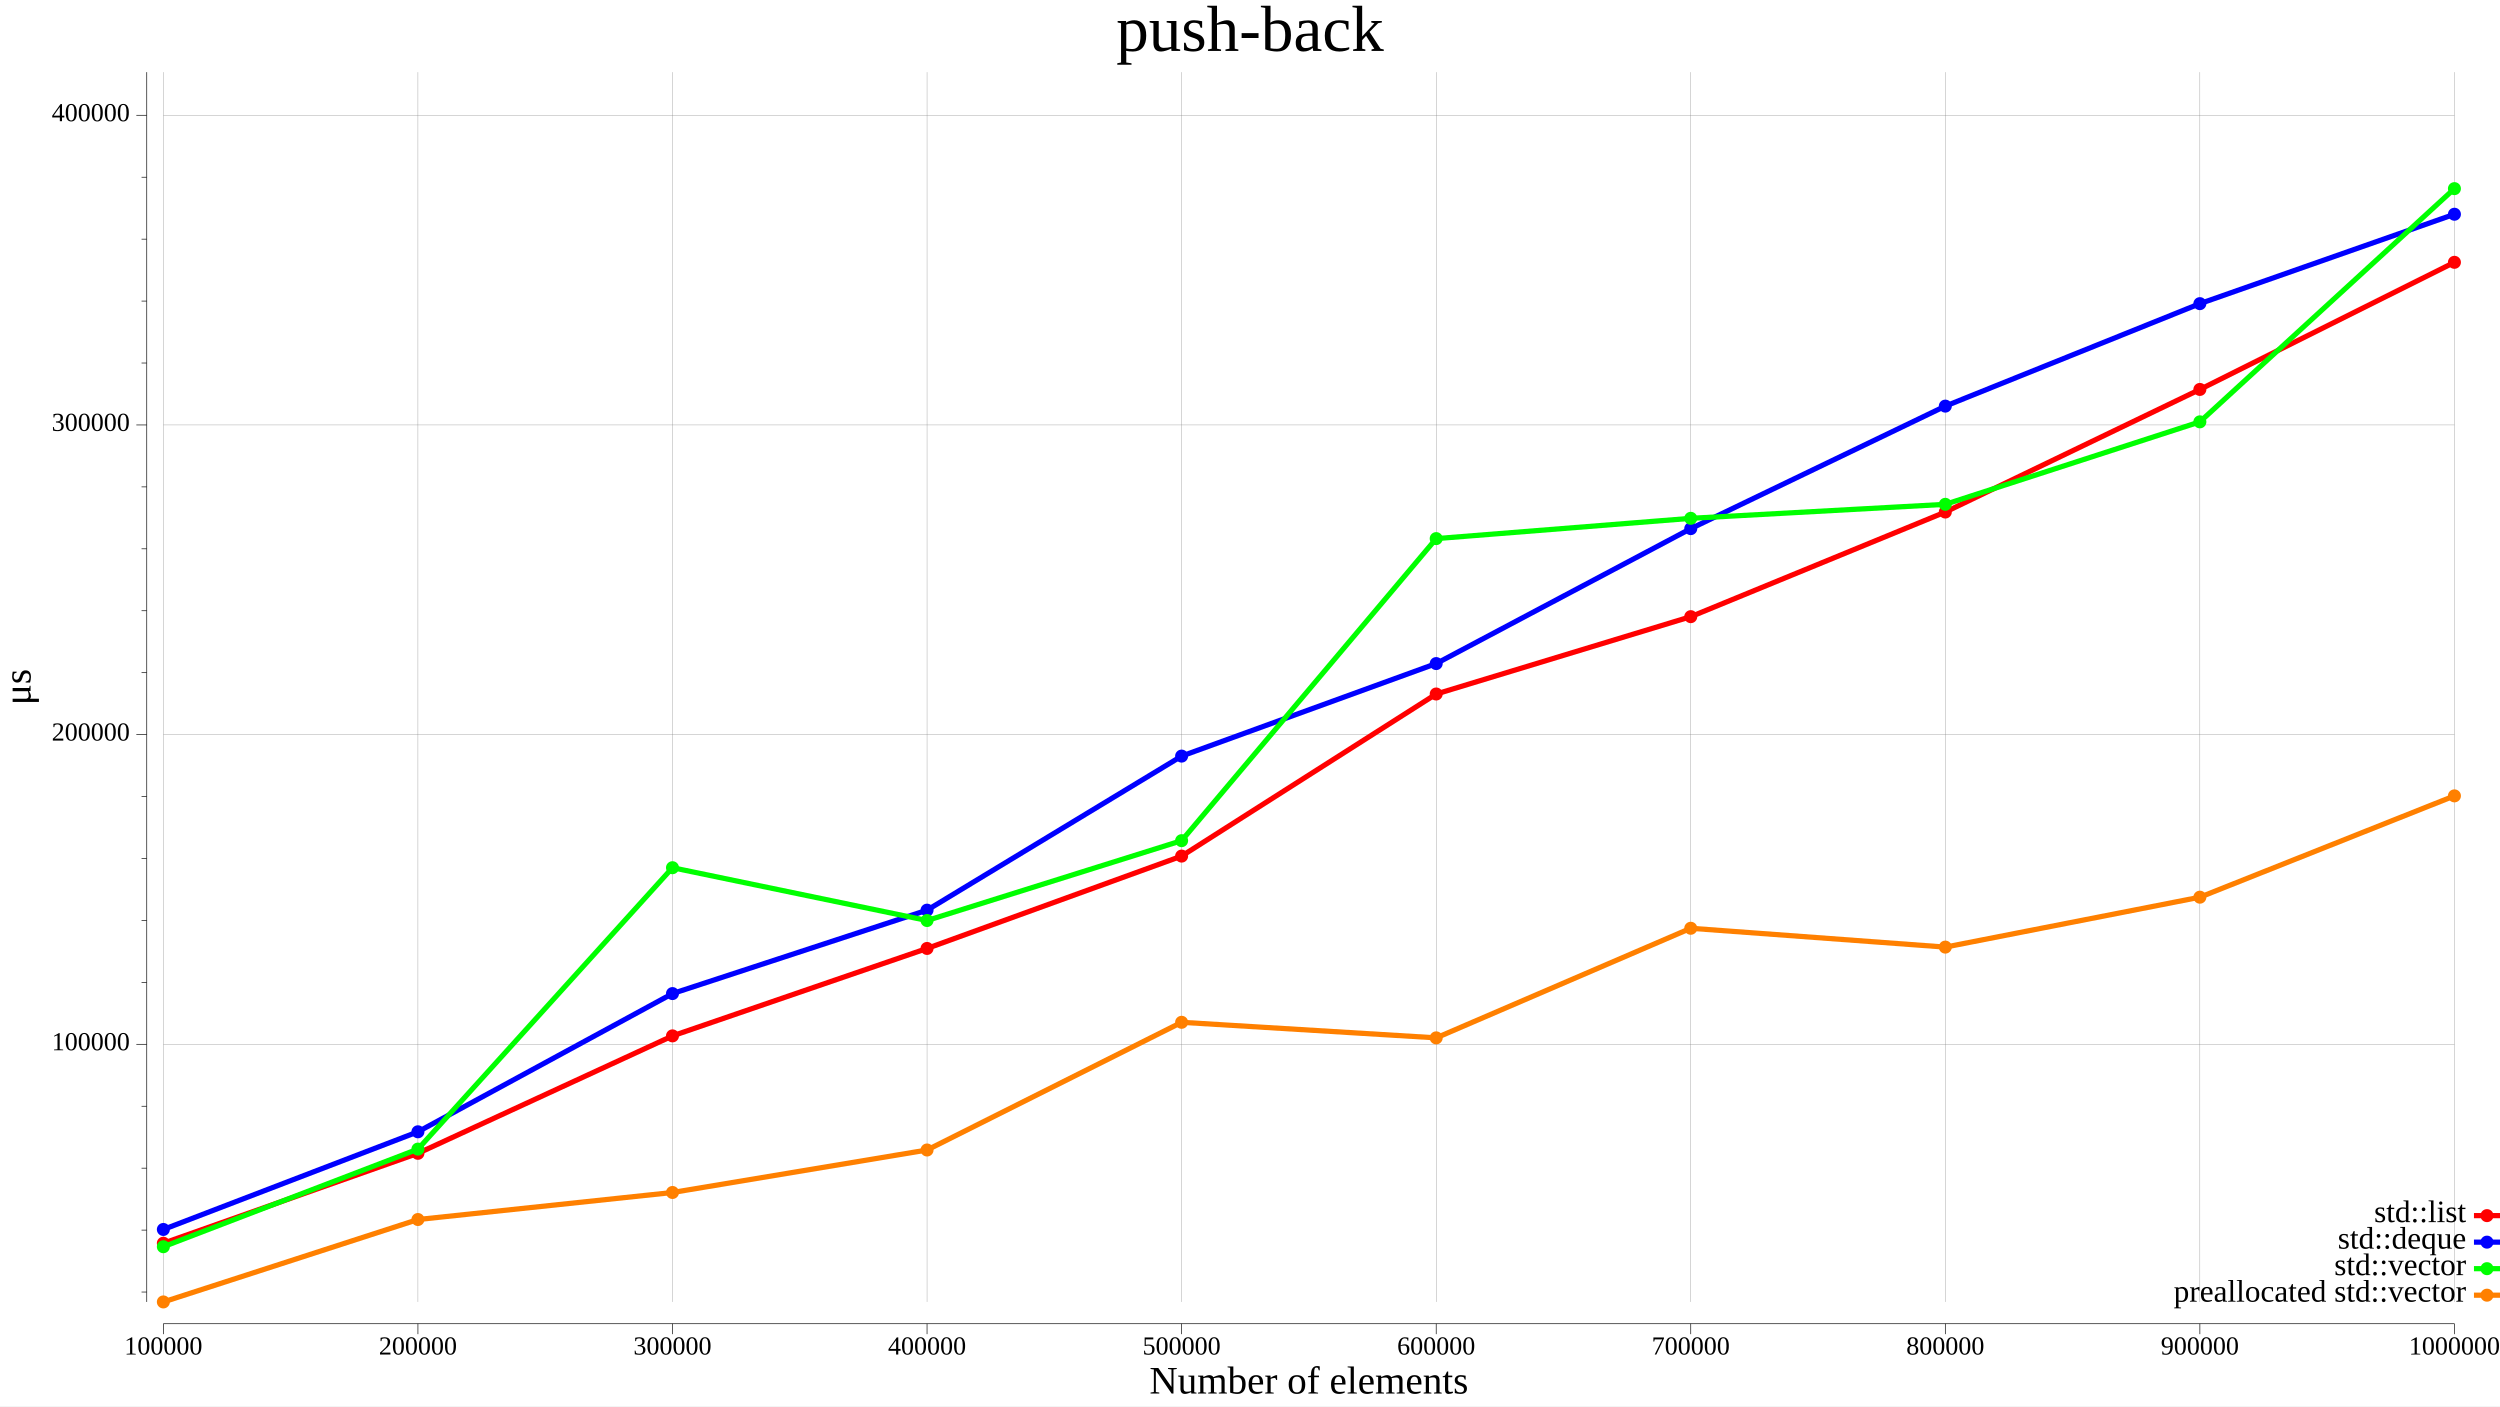
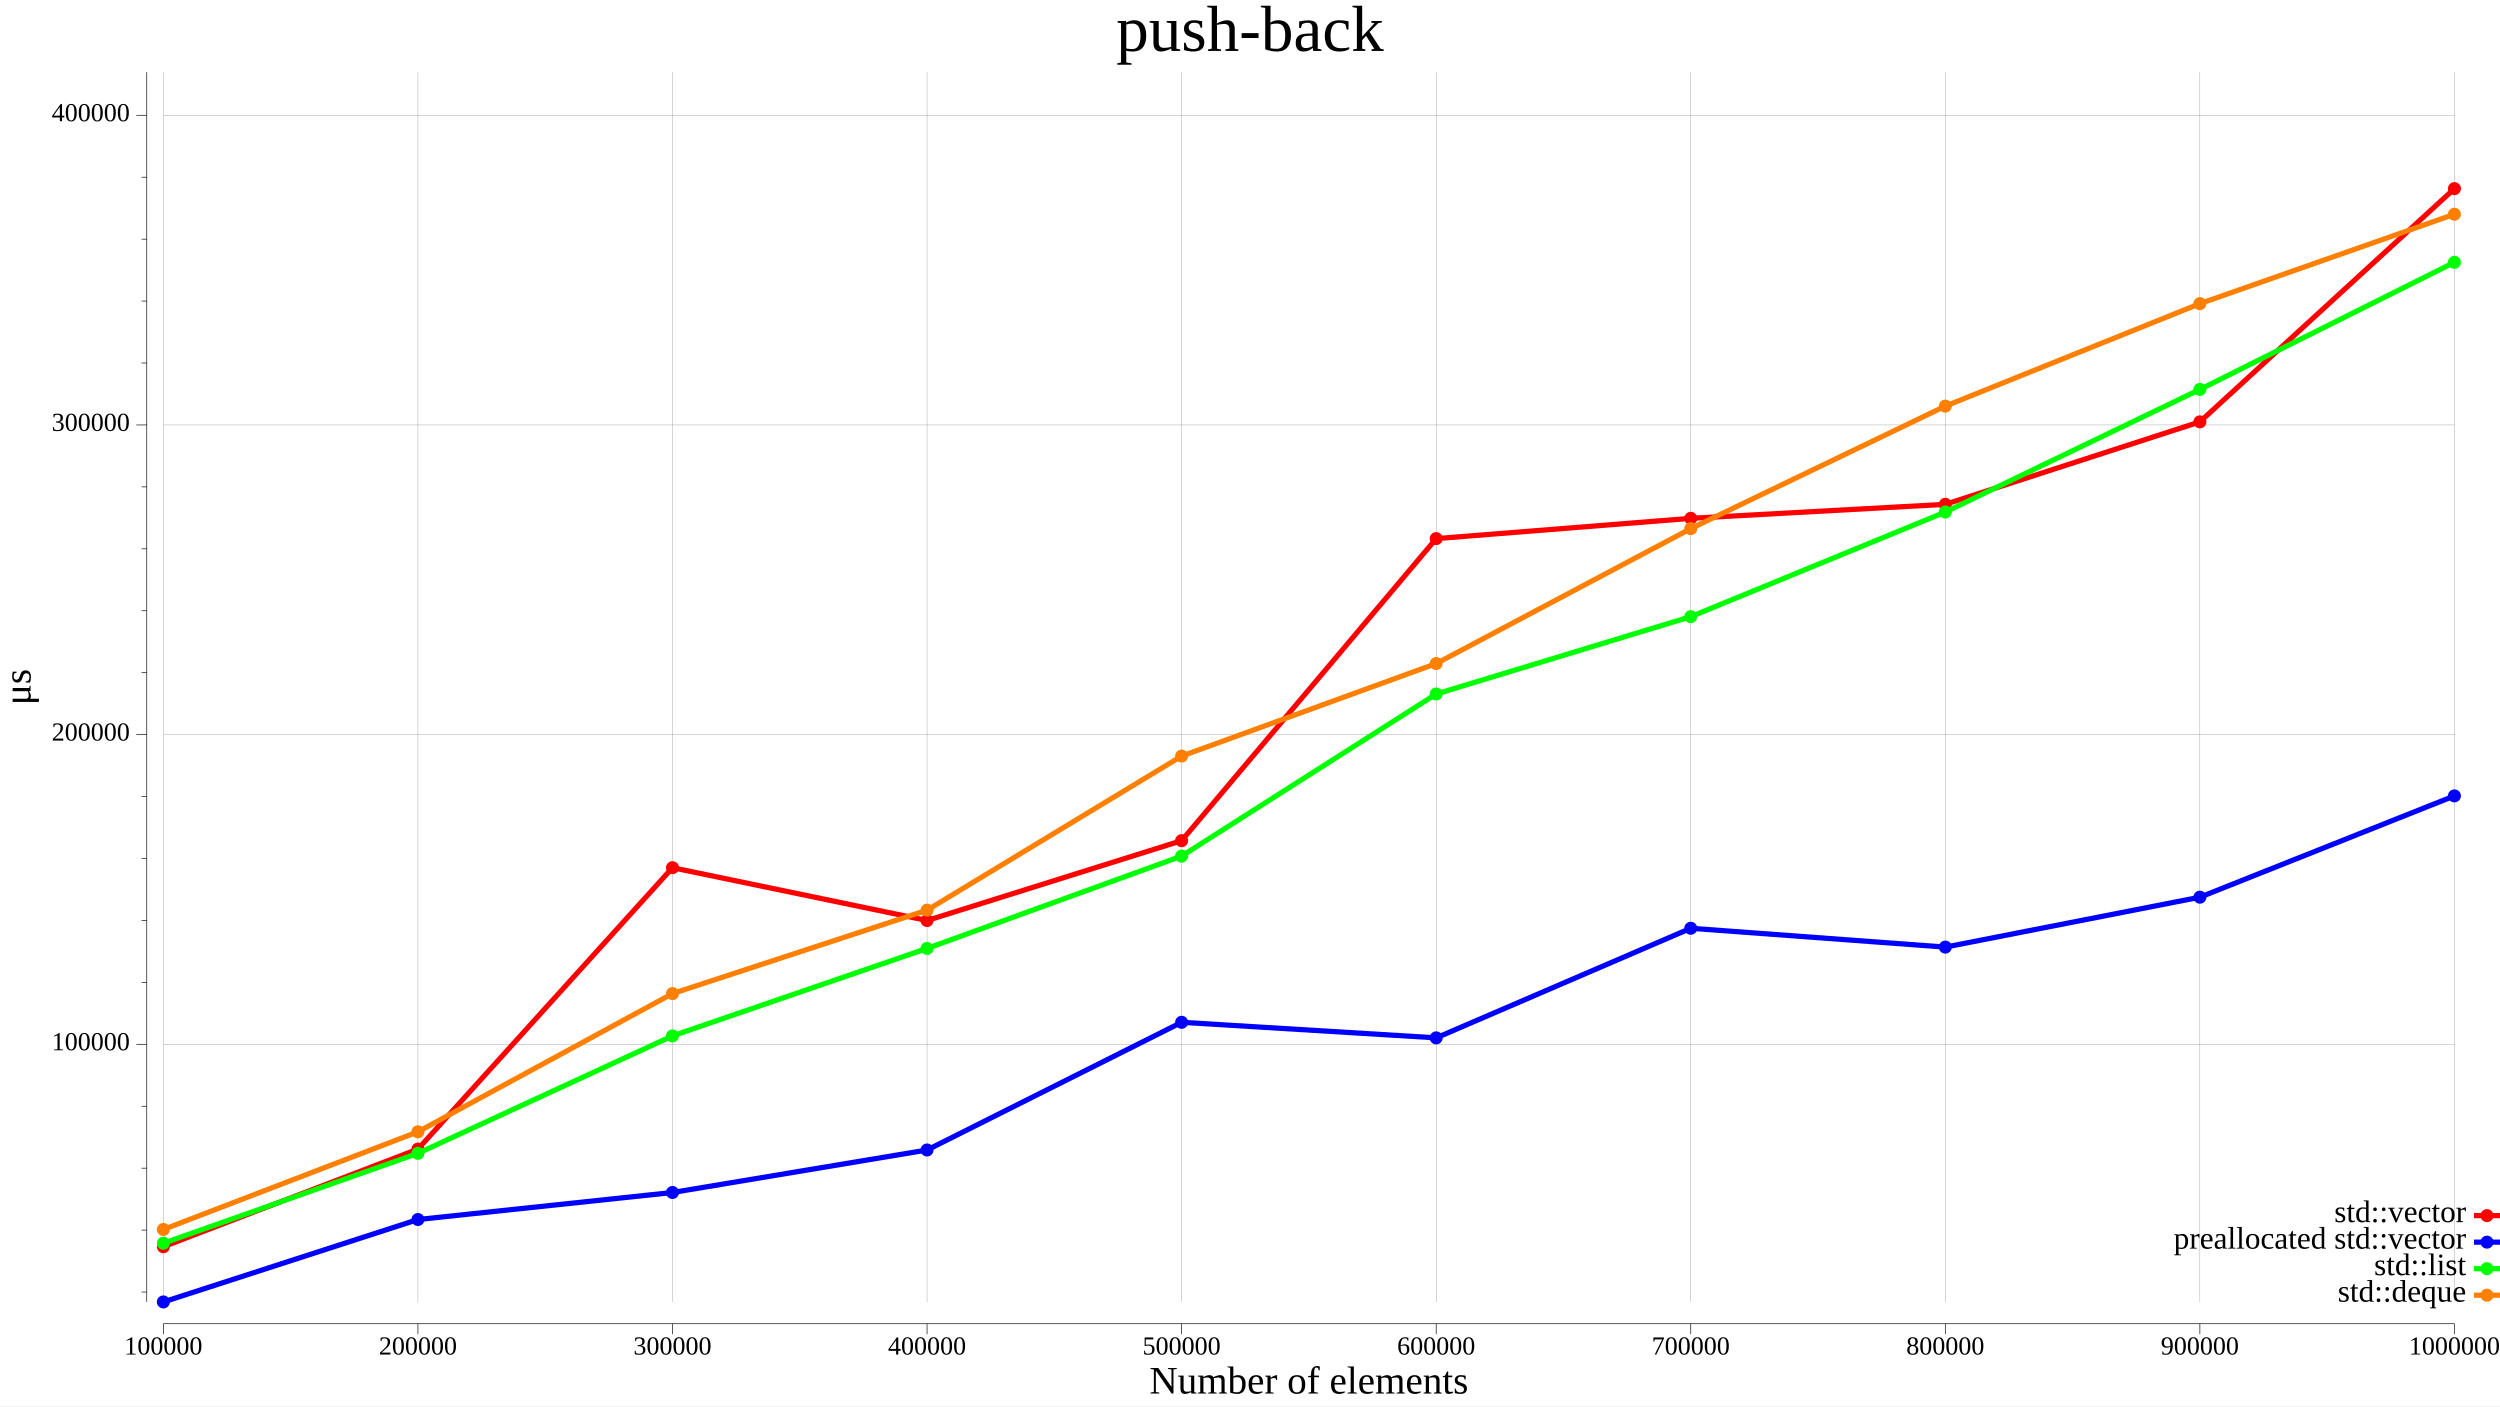
<svg xmlns="http://www.w3.org/2000/svg" width="1920pt" height="1080pt" viewBox="0 0 1920 1080">
  <g transform="scale(1, -1) translate(0, -1080)">
    <path d="M0,0L1920,0L1920,1080L0,1080Z" style="fill:#FFFFFF" />
    <text x="857.25" y="-1040.9" transform="scale(1, -1)" style="font-family:Liberation Serif;font-variant:normal;font-weight:normal;font-style:normal;font-size:50px">push-back</text>
    <text x="882.77" y="-9.756" transform="scale(1, -1)" style="font-family:Liberation Serif;font-variant:normal;font-weight:normal;font-style:normal;font-size:30px">Number of elements</text>
    <text x="95.462" y="-39.727" transform="scale(1, -1)" style="font-family:Liberation Serif;font-variant:normal;font-weight:normal;font-style:normal;font-size:20px">100000</text>
    <text x="290.97" y="-39.727" transform="scale(1, -1)" style="font-family:Liberation Serif;font-variant:normal;font-weight:normal;font-style:normal;font-size:20px">200000</text>
    <text x="486.47" y="-39.727" transform="scale(1, -1)" style="font-family:Liberation Serif;font-variant:normal;font-weight:normal;font-style:normal;font-size:20px">300000</text>
    <text x="681.97" y="-39.727" transform="scale(1, -1)" style="font-family:Liberation Serif;font-variant:normal;font-weight:normal;font-style:normal;font-size:20px">400000</text>
    <text x="877.48" y="-39.727" transform="scale(1, -1)" style="font-family:Liberation Serif;font-variant:normal;font-weight:normal;font-style:normal;font-size:20px">500000</text>
    <text x="1073" y="-39.727" transform="scale(1, -1)" style="font-family:Liberation Serif;font-variant:normal;font-weight:normal;font-style:normal;font-size:20px">600000</text>
    <text x="1268.5" y="-39.727" transform="scale(1, -1)" style="font-family:Liberation Serif;font-variant:normal;font-weight:normal;font-style:normal;font-size:20px">700000</text>
    <text x="1464" y="-39.727" transform="scale(1, -1)" style="font-family:Liberation Serif;font-variant:normal;font-weight:normal;font-style:normal;font-size:20px">800000</text>
    <text x="1659.5" y="-39.727" transform="scale(1, -1)" style="font-family:Liberation Serif;font-variant:normal;font-weight:normal;font-style:normal;font-size:20px">900000</text>
    <text x="1850" y="-39.727" transform="scale(1, -1)" style="font-family:Liberation Serif;font-variant:normal;font-weight:normal;font-style:normal;font-size:20px">1000000</text>
    <path d="M125.46,55.371L125.46,63.371" style="fill:none;stroke:#000000;stroke-width:0.5" />
    <path d="M320.97,55.371L320.97,63.371" style="fill:none;stroke:#000000;stroke-width:0.5" />
    <path d="M516.47,55.371L516.47,63.371" style="fill:none;stroke:#000000;stroke-width:0.5" />
    <path d="M711.97,55.371L711.97,63.371" style="fill:none;stroke:#000000;stroke-width:0.5" />
    <path d="M907.48,55.371L907.48,63.371" style="fill:none;stroke:#000000;stroke-width:0.5" />
    <path d="M1103,55.371L1103,63.371" style="fill:none;stroke:#000000;stroke-width:0.5" />
    <path d="M1298.5,55.371L1298.5,63.371" style="fill:none;stroke:#000000;stroke-width:0.5" />
    <path d="M1494,55.371L1494,63.371" style="fill:none;stroke:#000000;stroke-width:0.5" />
    <path d="M1689.5,55.371L1689.5,63.371" style="fill:none;stroke:#000000;stroke-width:0.5" />
    <path d="M1885,55.371L1885,63.371" style="fill:none;stroke:#000000;stroke-width:0.5" />
    <path d="M125.46,63.371L1885,63.371" style="fill:none;stroke:#000000;stroke-width:0.5" />
    <g transform="rotate(90)">
      <text x="538.49" y="23.467" transform="scale(1, -1)" style="font-family:Liberation Serif;font-variant:normal;font-weight:normal;font-style:normal;font-size:30px">μs</text>
    </g>
    <text x="39.712" y="-273.41" transform="scale(1, -1)" style="font-family:Liberation Serif;font-variant:normal;font-weight:normal;font-style:normal;font-size:20px">100000</text>
    <text x="39.712" y="-511.24" transform="scale(1, -1)" style="font-family:Liberation Serif;font-variant:normal;font-weight:normal;font-style:normal;font-size:20px">200000</text>
    <text x="39.712" y="-749.07" transform="scale(1, -1)" style="font-family:Liberation Serif;font-variant:normal;font-weight:normal;font-style:normal;font-size:20px">300000</text>
    <text x="39.712" y="-986.9" transform="scale(1, -1)" style="font-family:Liberation Serif;font-variant:normal;font-weight:normal;font-style:normal;font-size:20px">400000</text>
    <path d="M104.71,277.98L112.71,277.98" style="fill:none;stroke:#000000;stroke-width:0.5" />
    <path d="M104.71,515.81L112.71,515.81" style="fill:none;stroke:#000000;stroke-width:0.5" />
    <path d="M104.71,753.64L112.71,753.64" style="fill:none;stroke:#000000;stroke-width:0.5" />
    <path d="M104.71,991.47L112.71,991.47" style="fill:none;stroke:#000000;stroke-width:0.5" />
    <path d="M108.71,87.716L112.71,87.716" style="fill:none;stroke:#000000;stroke-width:0.5" />
    <path d="M108.71,135.28L112.71,135.28" style="fill:none;stroke:#000000;stroke-width:0.5" />
    <path d="M108.71,182.85L112.71,182.85" style="fill:none;stroke:#000000;stroke-width:0.5" />
    <path d="M108.71,230.41L112.71,230.41" style="fill:none;stroke:#000000;stroke-width:0.5" />
    <path d="M108.71,325.54L112.71,325.54" style="fill:none;stroke:#000000;stroke-width:0.5" />
    <path d="M108.71,373.11L112.71,373.11" style="fill:none;stroke:#000000;stroke-width:0.5" />
    <path d="M108.71,420.68L112.71,420.68" style="fill:none;stroke:#000000;stroke-width:0.5" />
    <path d="M108.71,468.24L112.71,468.24" style="fill:none;stroke:#000000;stroke-width:0.5" />
    <path d="M108.71,563.37L112.71,563.37" style="fill:none;stroke:#000000;stroke-width:0.5" />
    <path d="M108.71,610.94L112.71,610.94" style="fill:none;stroke:#000000;stroke-width:0.5" />
    <path d="M108.71,658.51L112.71,658.51" style="fill:none;stroke:#000000;stroke-width:0.5" />
    <path d="M108.71,706.07L112.71,706.07" style="fill:none;stroke:#000000;stroke-width:0.5" />
    <path d="M108.71,801.2L112.71,801.2" style="fill:none;stroke:#000000;stroke-width:0.5" />
    <path d="M108.71,848.77L112.71,848.77" style="fill:none;stroke:#000000;stroke-width:0.5" />
    <path d="M108.71,896.33L112.71,896.33" style="fill:none;stroke:#000000;stroke-width:0.5" />
    <path d="M108.71,943.9L112.71,943.9" style="fill:none;stroke:#000000;stroke-width:0.5" />
    <path d="M112.71,80.11L112.71,1024.6" style="fill:none;stroke:#000000;stroke-width:0.5" />
    <path d="M125.46,80.11L125.46,1024.6" style="fill:none;stroke:#808080;stroke-width:0.25" />
    <path d="M320.97,80.11L320.97,1024.6" style="fill:none;stroke:#808080;stroke-width:0.25" />
    <path d="M516.47,80.11L516.47,1024.6" style="fill:none;stroke:#808080;stroke-width:0.25" />
    <path d="M711.97,80.11L711.97,1024.6" style="fill:none;stroke:#808080;stroke-width:0.25" />
    <path d="M907.48,80.11L907.48,1024.6" style="fill:none;stroke:#808080;stroke-width:0.25" />
    <path d="M1103,80.11L1103,1024.6" style="fill:none;stroke:#808080;stroke-width:0.25" />
    <path d="M1298.5,80.11L1298.5,1024.6" style="fill:none;stroke:#808080;stroke-width:0.25" />
    <path d="M1494,80.11L1494,1024.6" style="fill:none;stroke:#808080;stroke-width:0.25" />
    <path d="M1689.5,80.11L1689.5,1024.6" style="fill:none;stroke:#808080;stroke-width:0.25" />
    <path d="M1885,80.11L1885,1024.6" style="fill:none;stroke:#808080;stroke-width:0.25" />
    <path d="M125.46,277.98L1885,277.98" style="fill:none;stroke:#808080;stroke-width:0.25" />
    <path d="M125.46,515.81L1885,515.81" style="fill:none;stroke:#808080;stroke-width:0.25" />
    <path d="M125.46,753.64L1885,753.64" style="fill:none;stroke:#808080;stroke-width:0.25" />
    <path d="M125.46,991.47L1885,991.47" style="fill:none;stroke:#808080;stroke-width:0.25" />
-     <path d="M125.46,125.2L320.97,194.25L516.47,284.44L711.97,351.59L907.48,422.52L1103,547L1298.5,606.4L1494,686.76L1689.5,780.91L1885,878.54" style="fill:none;stroke:#FF0000;stroke-width:4" />
-     <path d="M130.46,125.2A5,5 0 1 1 120.46,125.2A5,5 0 1 1 130.46,125.2Z" style="fill:#FF0000" />
-     <path d="M325.97,194.25A5,5 0 1 1 315.97,194.25A5,5 0 1 1 325.97,194.25Z" style="fill:#FF0000" />
-     <path d="M521.47,284.44A5,5 0 1 1 511.47,284.44A5,5 0 1 1 521.47,284.44Z" style="fill:#FF0000" />
-     <path d="M716.97,351.59A5,5 0 1 1 706.97,351.59A5,5 0 1 1 716.97,351.59Z" style="fill:#FF0000" />
-     <path d="M912.48,422.52A5,5 0 1 1 902.48,422.52A5,5 0 1 1 912.48,422.52Z" style="fill:#FF0000" />
-     <path d="M1108,547A5,5 0 1 1 1098,547A5,5 0 1 1 1108,547Z" style="fill:#FF0000" />
-     <path d="M1303.5,606.4A5,5 0 1 1 1293.5,606.4A5,5 0 1 1 1303.5,606.4Z" style="fill:#FF0000" />
-     <path d="M1499,686.76A5,5 0 1 1 1489,686.76A5,5 0 1 1 1499,686.76Z" style="fill:#FF0000" />
-     <path d="M1694.5,780.91A5,5 0 1 1 1684.5,780.91A5,5 0 1 1 1694.5,780.91Z" style="fill:#FF0000" />
-     <path d="M1890,878.54A5,5 0 1 1 1880,878.54A5,5 0 1 1 1890,878.54Z" style="fill:#FF0000" />
-     <path d="M125.46,135.77L320.97,210.78L516.47,316.93L711.97,380.99L907.48,499.32L1103,570.38L1298.5,674.02L1494,768.1L1689.5,846.8L1885,915.46" style="fill:none;stroke:#0000FF;stroke-width:4" />
-     <path d="M130.46,135.77A5,5 0 1 1 120.46,135.77A5,5 0 1 1 130.46,135.77Z" style="fill:#0000FF" />
-     <path d="M325.97,210.78A5,5 0 1 1 315.97,210.78A5,5 0 1 1 325.97,210.78Z" style="fill:#0000FF" />
-     <path d="M521.47,316.93A5,5 0 1 1 511.47,316.93A5,5 0 1 1 521.47,316.93Z" style="fill:#0000FF" />
-     <path d="M716.97,380.99A5,5 0 1 1 706.97,380.99A5,5 0 1 1 716.97,380.99Z" style="fill:#0000FF" />
-     <path d="M912.48,499.32A5,5 0 1 1 902.48,499.32A5,5 0 1 1 912.48,499.32Z" style="fill:#0000FF" />
-     <path d="M1108,570.38A5,5 0 1 1 1098,570.38A5,5 0 1 1 1108,570.38Z" style="fill:#0000FF" />
-     <path d="M1303.5,674.02A5,5 0 1 1 1293.5,674.02A5,5 0 1 1 1303.5,674.02Z" style="fill:#0000FF" />
-     <path d="M1499,768.1A5,5 0 1 1 1489,768.1A5,5 0 1 1 1499,768.1Z" style="fill:#0000FF" />
-     <path d="M1694.5,846.8A5,5 0 1 1 1684.5,846.8A5,5 0 1 1 1694.5,846.8Z" style="fill:#0000FF" />
-     <path d="M1890,915.46A5,5 0 1 1 1880,915.46A5,5 0 1 1 1890,915.46Z" style="fill:#0000FF" />
-     <path d="M125.46,122.52L320.97,197.48L516.47,413.6L711.97,373.04L907.48,434.37L1103,666.35L1298.5,681.93L1494,692.68L1689.5,756.02L1885,935.13" style="fill:none;stroke:#00FF00;stroke-width:4" />
-     <path d="M130.46,122.52A5,5 0 1 1 120.46,122.52A5,5 0 1 1 130.46,122.52Z" style="fill:#00FF00" />
-     <path d="M325.97,197.48A5,5 0 1 1 315.97,197.48A5,5 0 1 1 325.97,197.48Z" style="fill:#00FF00" />
-     <path d="M521.47,413.6A5,5 0 1 1 511.47,413.6A5,5 0 1 1 521.47,413.6Z" style="fill:#00FF00" />
-     <path d="M716.97,373.04A5,5 0 1 1 706.97,373.04A5,5 0 1 1 716.97,373.04Z" style="fill:#00FF00" />
-     <path d="M912.48,434.37A5,5 0 1 1 902.48,434.37A5,5 0 1 1 912.48,434.37Z" style="fill:#00FF00" />
-     <path d="M1108,666.35A5,5 0 1 1 1098,666.35A5,5 0 1 1 1108,666.35Z" style="fill:#00FF00" />
-     <path d="M1303.5,681.93A5,5 0 1 1 1293.5,681.93A5,5 0 1 1 1303.5,681.93Z" style="fill:#00FF00" />
-     <path d="M1499,692.68A5,5 0 1 1 1489,692.68A5,5 0 1 1 1499,692.68Z" style="fill:#00FF00" />
-     <path d="M1694.5,756.02A5,5 0 1 1 1684.5,756.02A5,5 0 1 1 1694.5,756.02Z" style="fill:#00FF00" />
-     <path d="M1890,935.13A5,5 0 1 1 1880,935.13A5,5 0 1 1 1890,935.13Z" style="fill:#00FF00" />
-     <path d="M125.46,80.11L320.97,143.41L516.47,164.17L711.97,196.8L907.48,294.87L1103,282.92L1298.5,367.09L1494,352.62L1689.5,390.96L1885,468.77" style="fill:none;stroke:#FF8000;stroke-width:4" />
-     <path d="M130.46,80.11A5,5 0 1 1 120.46,80.11A5,5 0 1 1 130.46,80.11Z" style="fill:#FF8000" />
-     <path d="M325.97,143.41A5,5 0 1 1 315.97,143.41A5,5 0 1 1 325.97,143.41Z" style="fill:#FF8000" />
-     <path d="M521.47,164.17A5,5 0 1 1 511.47,164.17A5,5 0 1 1 521.47,164.17Z" style="fill:#FF8000" />
-     <path d="M716.97,196.8A5,5 0 1 1 706.97,196.8A5,5 0 1 1 716.97,196.8Z" style="fill:#FF8000" />
-     <path d="M912.48,294.87A5,5 0 1 1 902.48,294.87A5,5 0 1 1 912.48,294.87Z" style="fill:#FF8000" />
-     <path d="M1108,282.92A5,5 0 1 1 1098,282.92A5,5 0 1 1 1108,282.92Z" style="fill:#FF8000" />
-     <path d="M1303.5,367.09A5,5 0 1 1 1293.5,367.09A5,5 0 1 1 1303.5,367.09Z" style="fill:#FF8000" />
-     <path d="M1499,352.62A5,5 0 1 1 1489,352.62A5,5 0 1 1 1499,352.62Z" style="fill:#FF8000" />
-     <path d="M1694.5,390.96A5,5 0 1 1 1684.5,390.96A5,5 0 1 1 1694.5,390.96Z" style="fill:#FF8000" />
-     <path d="M1890,468.77A5,5 0 1 1 1880,468.77A5,5 0 1 1 1890,468.77Z" style="fill:#FF8000" />
+     <path d="M125.46,122.52L320.97,197.48L516.47,413.6L711.97,373.04L907.48,434.37L1103,666.35L1298.5,681.93L1494,692.68L1689.5,756.02L1885,935.13" style="fill:none;stroke:#FF0000;stroke-width:4" />
+     <path d="M130.46,122.52A5,5 0 1 1 120.46,122.52A5,5 0 1 1 130.46,122.52Z" style="fill:#FF0000" />
+     <path d="M325.97,197.48A5,5 0 1 1 315.97,197.48A5,5 0 1 1 325.97,197.48Z" style="fill:#FF0000" />
+     <path d="M521.47,413.6A5,5 0 1 1 511.47,413.6A5,5 0 1 1 521.47,413.6Z" style="fill:#FF0000" />
+     <path d="M716.97,373.04A5,5 0 1 1 706.97,373.04A5,5 0 1 1 716.97,373.04Z" style="fill:#FF0000" />
+     <path d="M912.48,434.37A5,5 0 1 1 902.48,434.37A5,5 0 1 1 912.48,434.37Z" style="fill:#FF0000" />
+     <path d="M1108,666.35A5,5 0 1 1 1098,666.35A5,5 0 1 1 1108,666.35Z" style="fill:#FF0000" />
+     <path d="M1303.5,681.93A5,5 0 1 1 1293.5,681.93A5,5 0 1 1 1303.5,681.93Z" style="fill:#FF0000" />
+     <path d="M1499,692.68A5,5 0 1 1 1489,692.68A5,5 0 1 1 1499,692.68Z" style="fill:#FF0000" />
+     <path d="M1694.5,756.02A5,5 0 1 1 1684.5,756.02A5,5 0 1 1 1694.5,756.02Z" style="fill:#FF0000" />
+     <path d="M1890,935.13A5,5 0 1 1 1880,935.13A5,5 0 1 1 1890,935.13Z" style="fill:#FF0000" />
+     <path d="M125.46,80.11L320.97,143.41L516.47,164.17L711.97,196.8L907.48,294.87L1103,282.92L1298.5,367.09L1494,352.62L1689.5,390.96L1885,468.77" style="fill:none;stroke:#0000FF;stroke-width:4" />
+     <path d="M130.46,80.11A5,5 0 1 1 120.46,80.11A5,5 0 1 1 130.46,80.11Z" style="fill:#0000FF" />
+     <path d="M325.97,143.41A5,5 0 1 1 315.97,143.41A5,5 0 1 1 325.97,143.41Z" style="fill:#0000FF" />
+     <path d="M521.47,164.17A5,5 0 1 1 511.47,164.17A5,5 0 1 1 521.47,164.17Z" style="fill:#0000FF" />
+     <path d="M716.97,196.8A5,5 0 1 1 706.97,196.8A5,5 0 1 1 716.97,196.8Z" style="fill:#0000FF" />
+     <path d="M912.48,294.87A5,5 0 1 1 902.48,294.87A5,5 0 1 1 912.48,294.87Z" style="fill:#0000FF" />
+     <path d="M1108,282.92A5,5 0 1 1 1098,282.92A5,5 0 1 1 1108,282.92Z" style="fill:#0000FF" />
+     <path d="M1303.5,367.09A5,5 0 1 1 1293.5,367.09A5,5 0 1 1 1303.5,367.09Z" style="fill:#0000FF" />
+     <path d="M1499,352.62A5,5 0 1 1 1489,352.62A5,5 0 1 1 1499,352.62Z" style="fill:#0000FF" />
+     <path d="M1694.5,390.96A5,5 0 1 1 1684.5,390.96A5,5 0 1 1 1694.5,390.96Z" style="fill:#0000FF" />
+     <path d="M1890,468.77A5,5 0 1 1 1880,468.77A5,5 0 1 1 1890,468.77Z" style="fill:#0000FF" />
+     <path d="M125.46,125.2L320.97,194.25L516.47,284.44L711.97,351.59L907.48,422.52L1103,547L1298.5,606.4L1494,686.76L1689.5,780.91L1885,878.54" style="fill:none;stroke:#00FF00;stroke-width:4" />
+     <path d="M130.46,125.2A5,5 0 1 1 120.46,125.2A5,5 0 1 1 130.46,125.2Z" style="fill:#00FF00" />
+     <path d="M325.97,194.25A5,5 0 1 1 315.97,194.25A5,5 0 1 1 325.97,194.25Z" style="fill:#00FF00" />
+     <path d="M521.47,284.44A5,5 0 1 1 511.47,284.44A5,5 0 1 1 521.47,284.44Z" style="fill:#00FF00" />
+     <path d="M716.97,351.59A5,5 0 1 1 706.97,351.59A5,5 0 1 1 716.97,351.59Z" style="fill:#00FF00" />
+     <path d="M912.48,422.52A5,5 0 1 1 902.48,422.52A5,5 0 1 1 912.48,422.52Z" style="fill:#00FF00" />
+     <path d="M1108,547A5,5 0 1 1 1098,547A5,5 0 1 1 1108,547Z" style="fill:#00FF00" />
+     <path d="M1303.5,606.4A5,5 0 1 1 1293.5,606.4A5,5 0 1 1 1303.5,606.4Z" style="fill:#00FF00" />
+     <path d="M1499,686.76A5,5 0 1 1 1489,686.76A5,5 0 1 1 1499,686.76Z" style="fill:#00FF00" />
+     <path d="M1694.5,780.91A5,5 0 1 1 1684.5,780.91A5,5 0 1 1 1694.5,780.91Z" style="fill:#00FF00" />
+     <path d="M1890,878.54A5,5 0 1 1 1880,878.54A5,5 0 1 1 1890,878.54Z" style="fill:#00FF00" />
+     <path d="M125.46,135.77L320.97,210.78L516.47,316.93L711.97,380.99L907.48,499.32L1103,570.38L1298.5,674.02L1494,768.1L1689.5,846.8L1885,915.46" style="fill:none;stroke:#FF8000;stroke-width:4" />
+     <path d="M130.46,135.77A5,5 0 1 1 120.46,135.77A5,5 0 1 1 130.46,135.77Z" style="fill:#FF8000" />
+     <path d="M325.97,210.78A5,5 0 1 1 315.97,210.78A5,5 0 1 1 325.97,210.78Z" style="fill:#FF8000" />
+     <path d="M521.47,316.93A5,5 0 1 1 511.47,316.93A5,5 0 1 1 521.47,316.93Z" style="fill:#FF8000" />
+     <path d="M716.97,380.99A5,5 0 1 1 706.97,380.99A5,5 0 1 1 716.97,380.99Z" style="fill:#FF8000" />
+     <path d="M912.48,499.32A5,5 0 1 1 902.48,499.32A5,5 0 1 1 912.48,499.32Z" style="fill:#FF8000" />
+     <path d="M1108,570.38A5,5 0 1 1 1098,570.38A5,5 0 1 1 1108,570.38Z" style="fill:#FF8000" />
+     <path d="M1303.5,674.02A5,5 0 1 1 1293.5,674.02A5,5 0 1 1 1303.5,674.02Z" style="fill:#FF8000" />
+     <path d="M1499,768.1A5,5 0 1 1 1489,768.1A5,5 0 1 1 1499,768.1Z" style="fill:#FF8000" />
+     <path d="M1694.5,846.8A5,5 0 1 1 1684.5,846.8A5,5 0 1 1 1694.5,846.8Z" style="fill:#FF8000" />
+     <path d="M1890,915.46A5,5 0 1 1 1880,915.46A5,5 0 1 1 1890,915.46Z" style="fill:#FF8000" />
    <path d="M1900,146.4L1920,146.4" style="fill:none;stroke:#FF0000;stroke-width:4" />
    <path d="M1915,146.4A5,5 0 1 1 1905,146.4A5,5 0 1 1 1915,146.4Z" style="fill:#FF0000" />
-     <text x="1823.3" y="-141.42" transform="scale(1, -1)" style="font-family:Liberation Serif;font-variant:normal;font-weight:normal;font-style:normal;font-size:24px">std::list</text>
+     <text x="1792.7" y="-141.42" transform="scale(1, -1)" style="font-family:Liberation Serif;font-variant:normal;font-weight:normal;font-style:normal;font-size:24px">std::vector</text>
    <path d="M1900,126.03L1920,126.03" style="fill:none;stroke:#0000FF;stroke-width:4" />
    <path d="M1915,126.03A5,5 0 1 1 1905,126.03A5,5 0 1 1 1915,126.03Z" style="fill:#0000FF" />
-     <text x="1795.4" y="-121.05" transform="scale(1, -1)" style="font-family:Liberation Serif;font-variant:normal;font-weight:normal;font-style:normal;font-size:24px">std::deque</text>
+     <text x="1669.4" y="-121.05" transform="scale(1, -1)" style="font-family:Liberation Serif;font-variant:normal;font-weight:normal;font-style:normal;font-size:24px">preallocated std::vector</text>
    <path d="M1900,105.66L1920,105.66" style="fill:none;stroke:#00FF00;stroke-width:4" />
    <path d="M1915,105.66A5,5 0 1 1 1905,105.66A5,5 0 1 1 1915,105.66Z" style="fill:#00FF00" />
-     <text x="1792.7" y="-100.69" transform="scale(1, -1)" style="font-family:Liberation Serif;font-variant:normal;font-weight:normal;font-style:normal;font-size:24px">std::vector</text>
+     <text x="1823.3" y="-100.69" transform="scale(1, -1)" style="font-family:Liberation Serif;font-variant:normal;font-weight:normal;font-style:normal;font-size:24px">std::list</text>
    <path d="M1900,85.294L1920,85.294" style="fill:none;stroke:#FF8000;stroke-width:4" />
    <path d="M1915,85.294A5,5 0 1 1 1905,85.294A5,5 0 1 1 1915,85.294Z" style="fill:#FF8000" />
-     <text x="1669.4" y="-80.319" transform="scale(1, -1)" style="font-family:Liberation Serif;font-variant:normal;font-weight:normal;font-style:normal;font-size:24px">preallocated std::vector</text>
+     <text x="1795.4" y="-80.319" transform="scale(1, -1)" style="font-family:Liberation Serif;font-variant:normal;font-weight:normal;font-style:normal;font-size:24px">std::deque</text>
  </g>
</svg>
